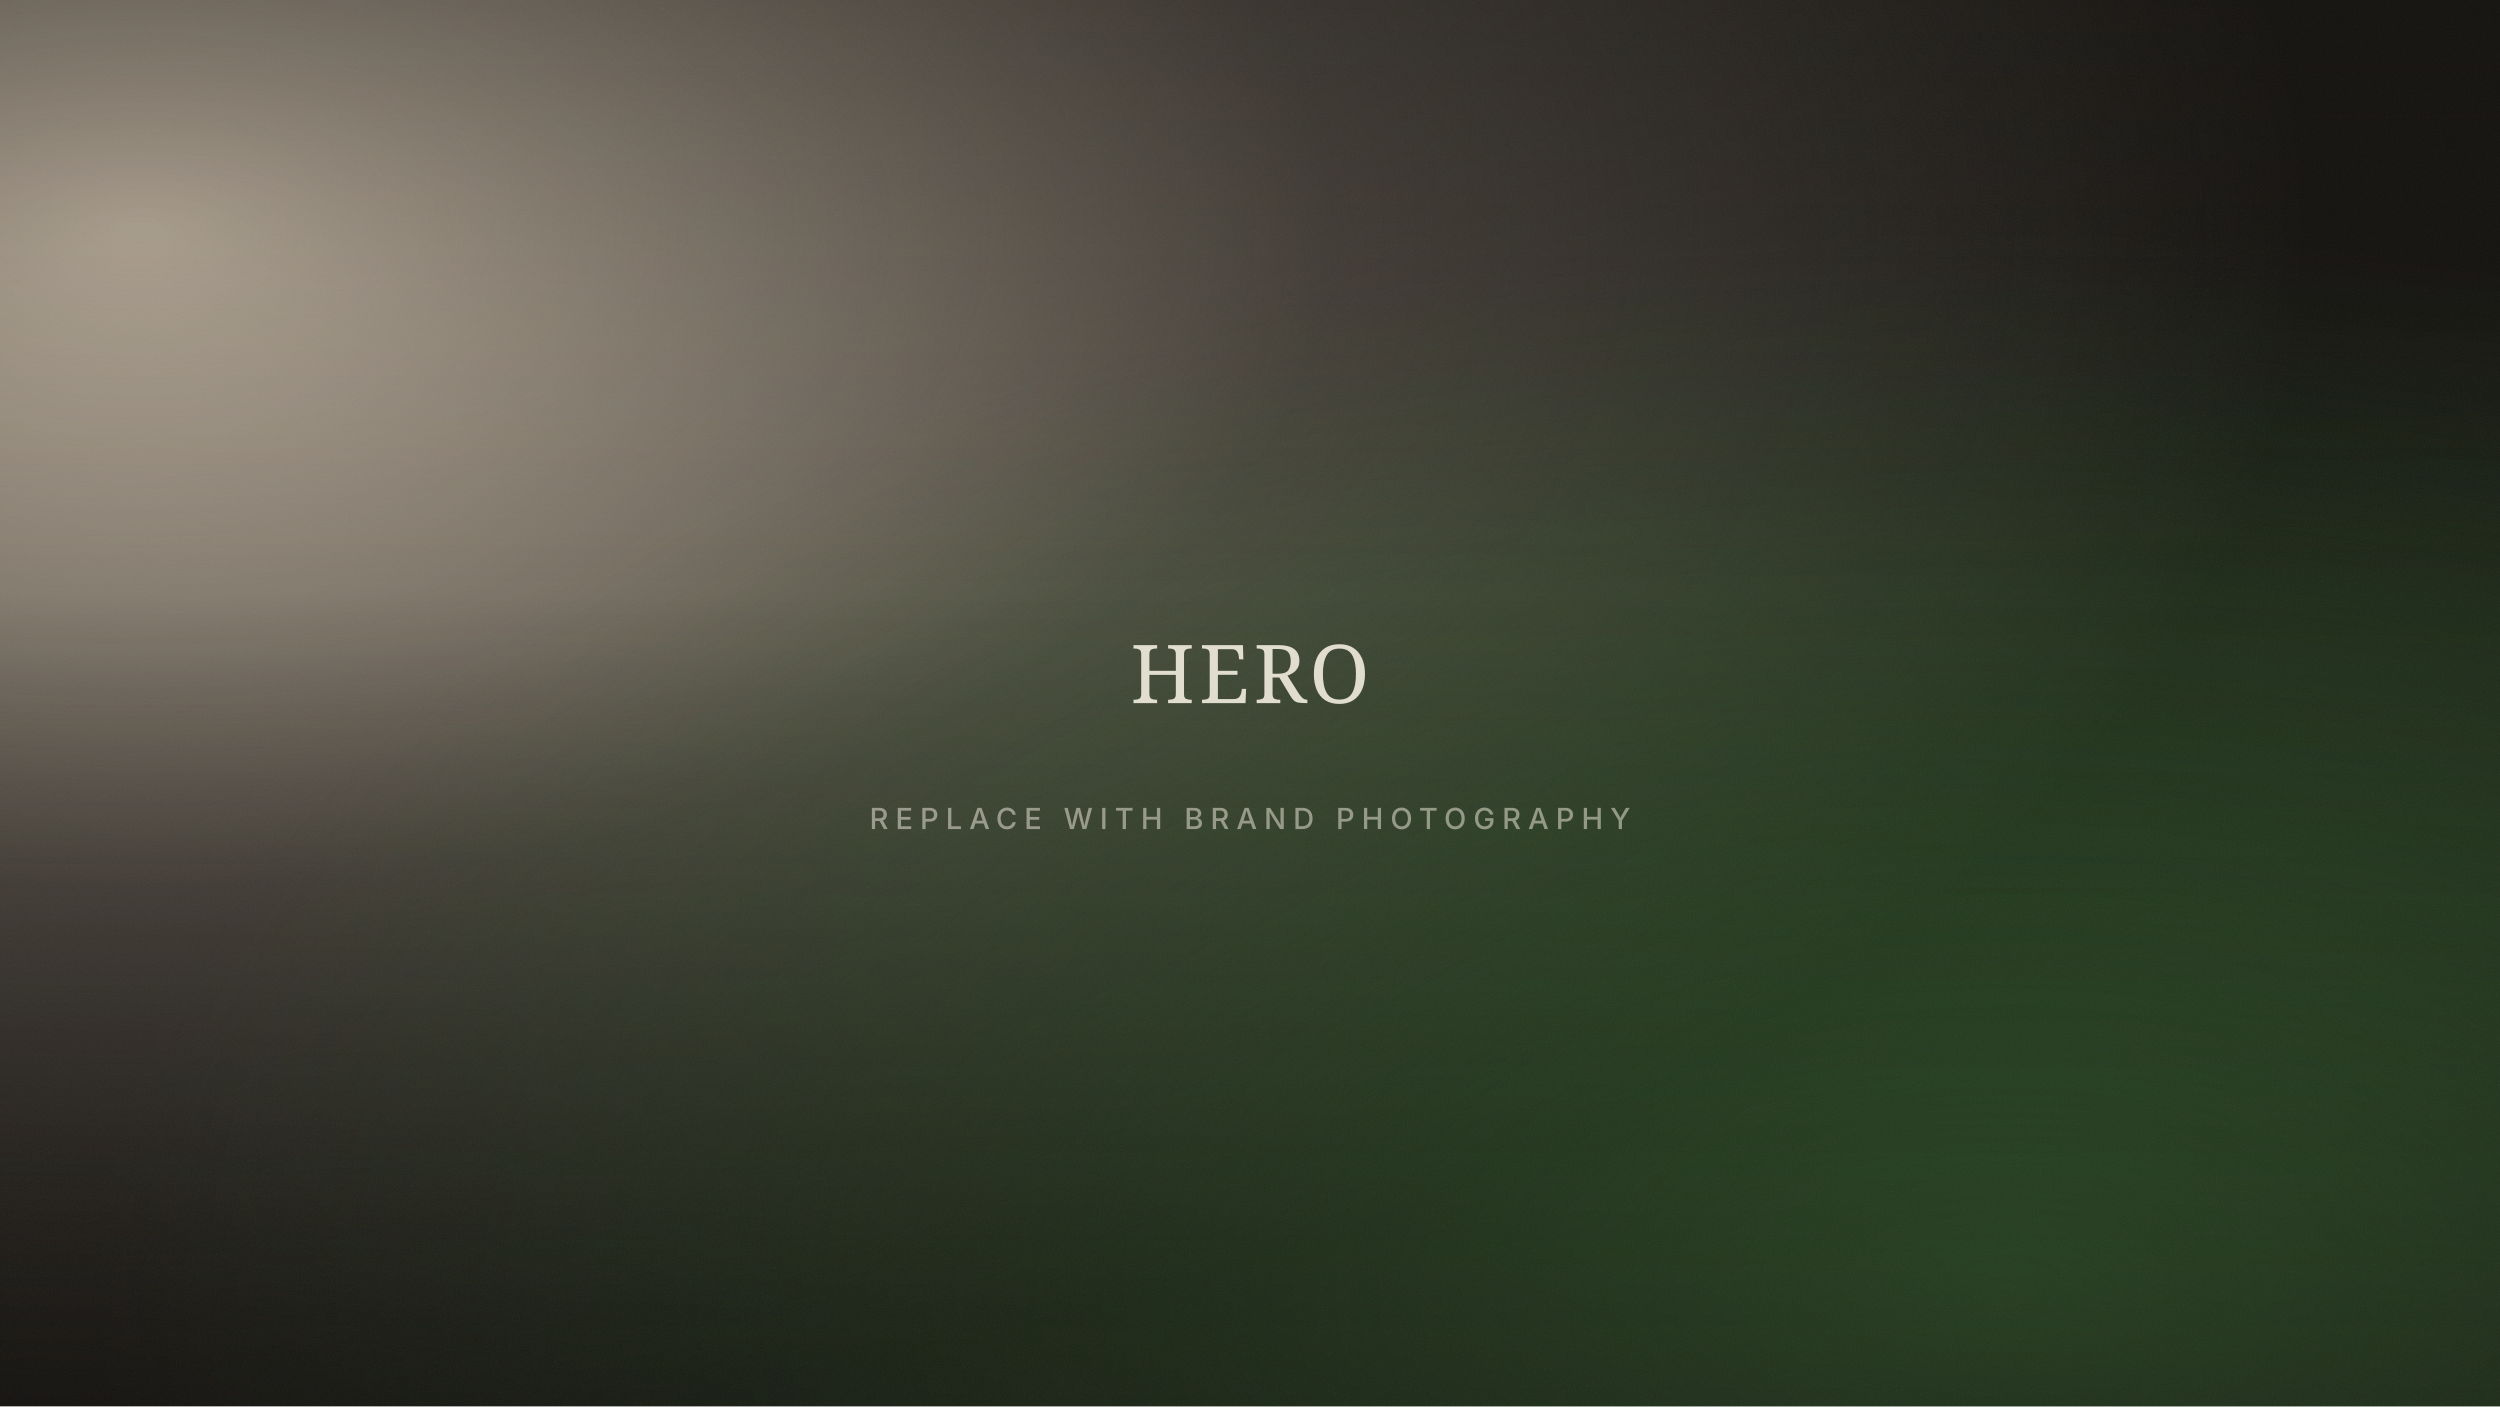
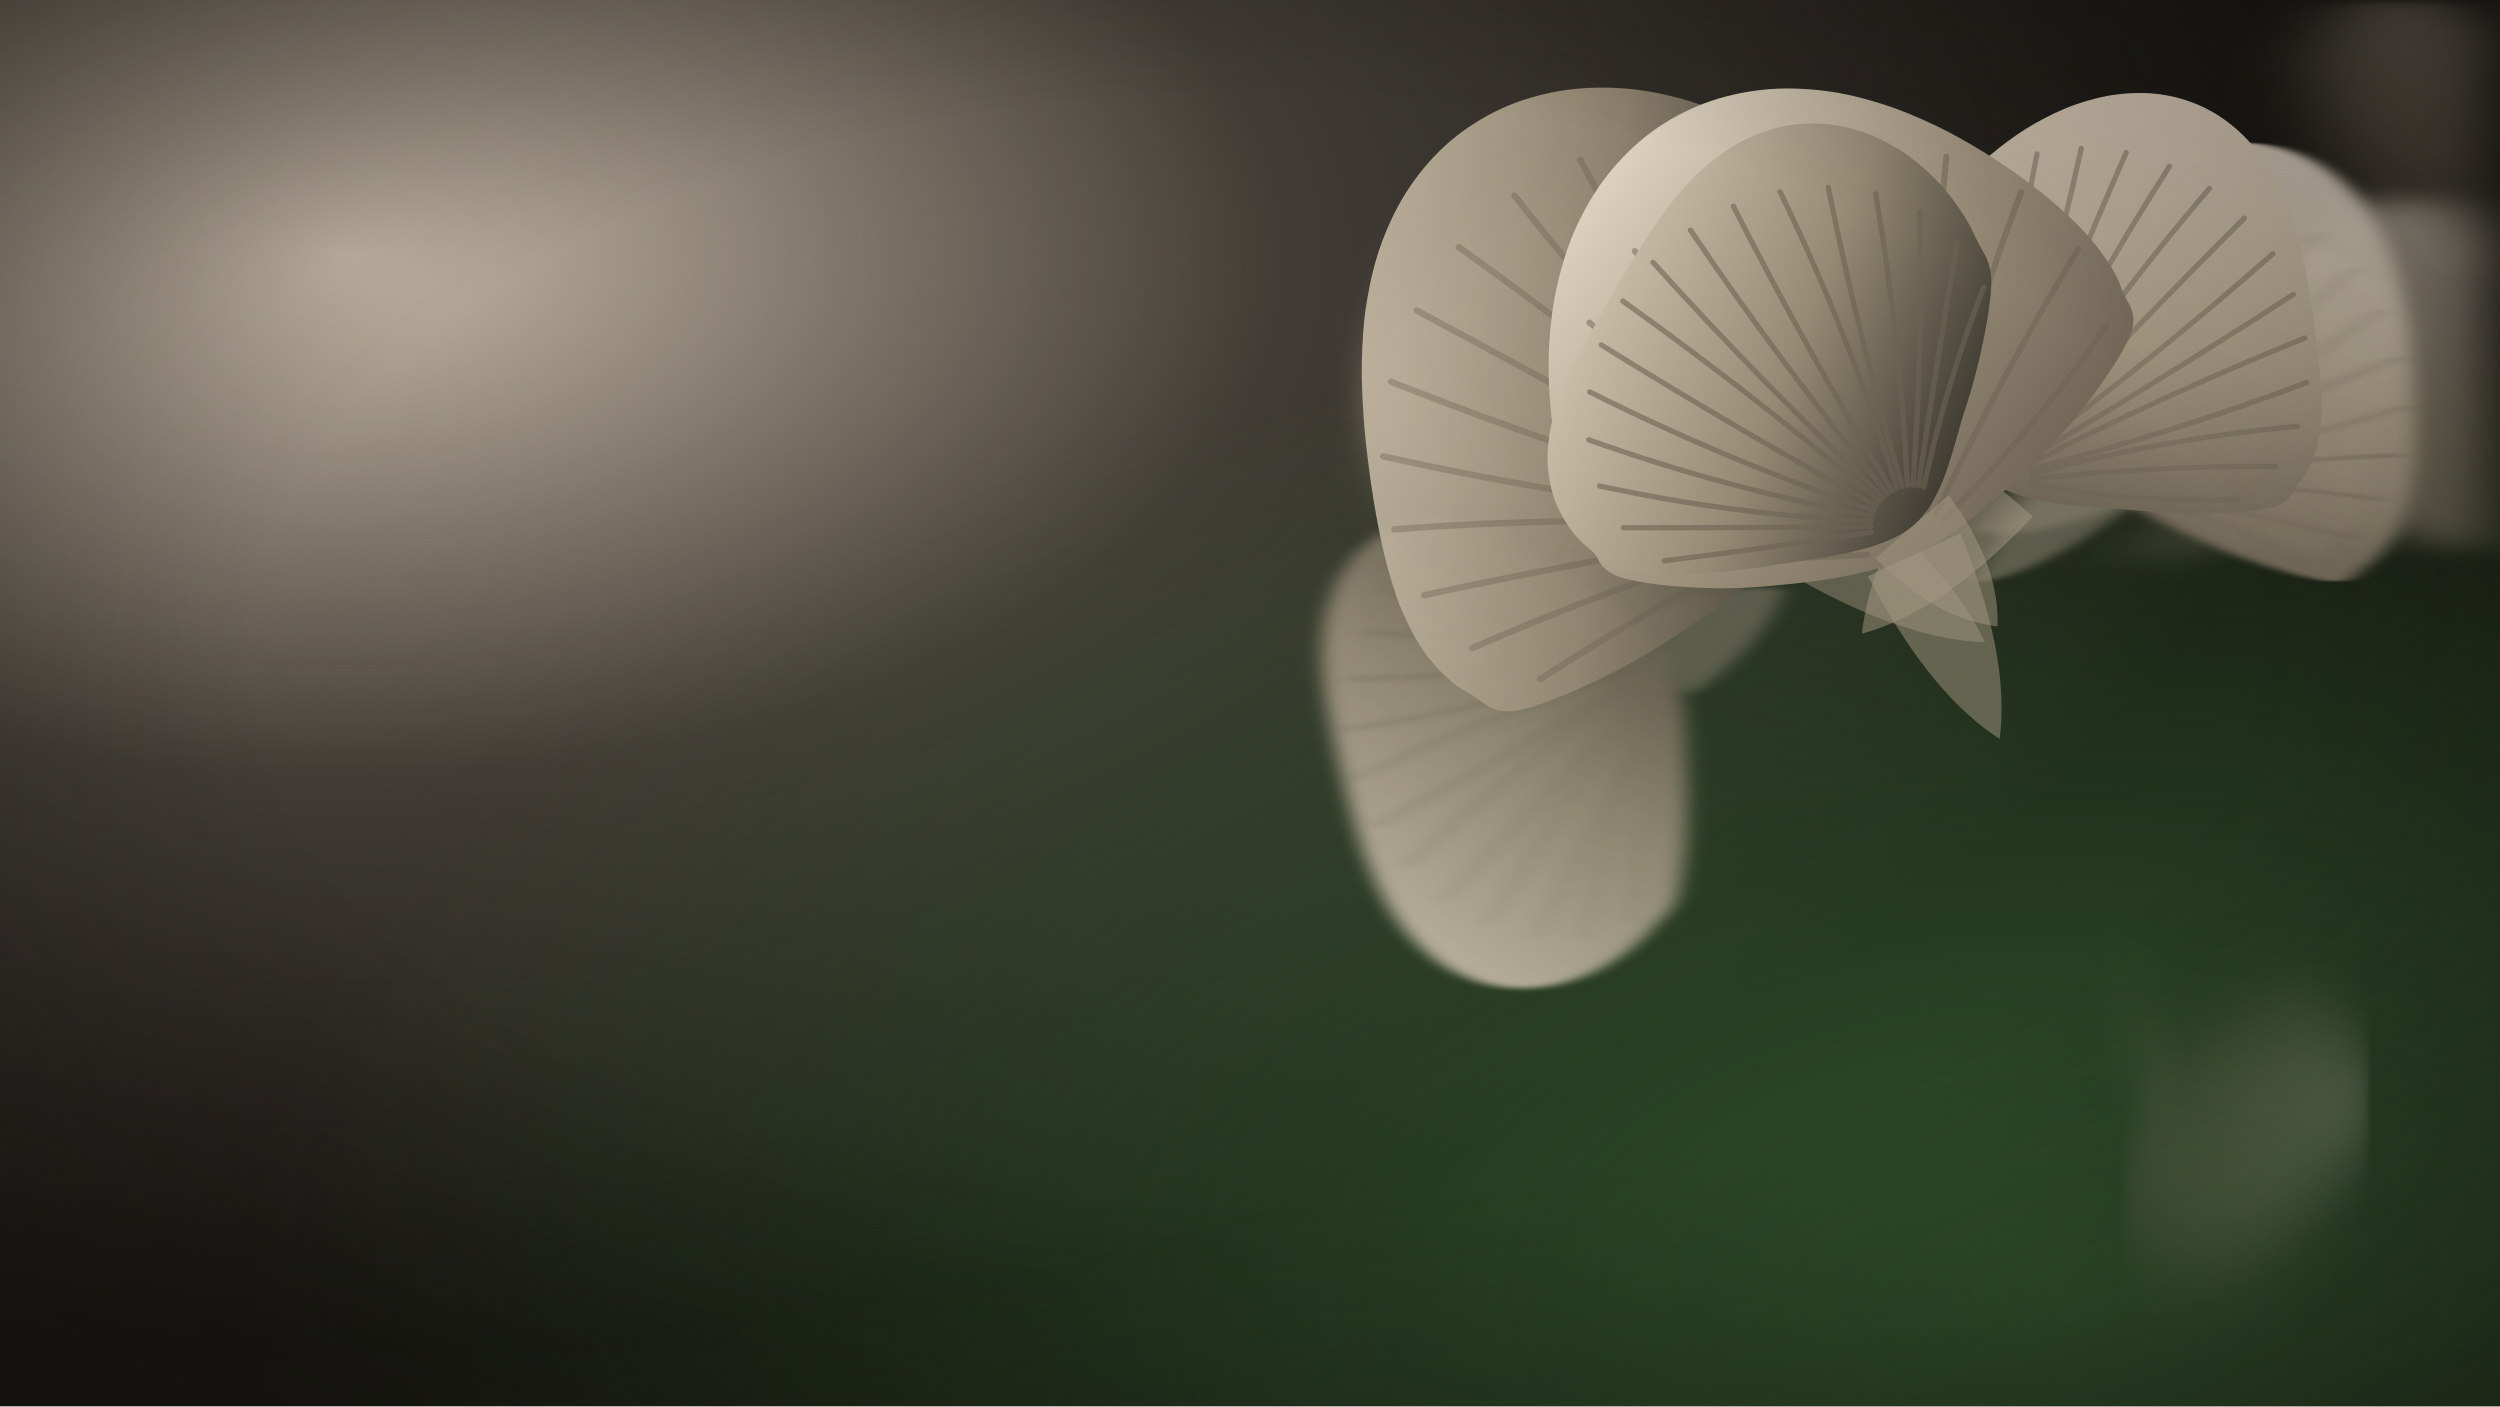
- <svg xmlns="http://www.w3.org/2000/svg" width="2400" height="1350" viewBox="0 0 2400 1350" role="img" aria-label="HERO — placeholder">
+ <svg xmlns="http://www.w3.org/2000/svg" width="2400" height="1350" viewBox="0 0 2400 1350" role="img" aria-label="Oyster mushroom cluster">
  <defs>
-     <radialGradient id="a2019" cx="6%" cy="16%" r="86%">
-       <stop offset="0%" stop-color="#D8C9B5" stop-opacity="0.95" />
-       <stop offset="55%" stop-color="#D8C9B5" stop-opacity="0.28" />
-       <stop offset="100%" stop-color="#D8C9B5" stop-opacity="0" />
+     <radialGradient id="key" cx="14%" cy="18%" r="78%">
+       <stop offset="0%" stop-color="#d8c9b5" stop-opacity="0.9" />
+       <stop offset="48%" stop-color="#d8c9b5" stop-opacity="0.22" />
+       <stop offset="100%" stop-color="#d8c9b5" stop-opacity="0" />
    </radialGradient>
-     <radialGradient id="b2019" cx="80%" cy="92%" r="76%">
-       <stop offset="0%" stop-color="#3F7D3A" stop-opacity="0.72" />
-       <stop offset="100%" stop-color="#3F7D3A" stop-opacity="0" />
+     <radialGradient id="fill" cx="82%" cy="92%" r="72%">
+       <stop offset="0%" stop-color="#3f7d3a" stop-opacity="0.6" />
+       <stop offset="100%" stop-color="#3f7d3a" stop-opacity="0" />
    </radialGradient>
-     <linearGradient id="v2019" x1="0" y1="0" x2="0" y2="1">
-       <stop offset="0%" stop-color="#14120F" stop-opacity="0.34" />
-       <stop offset="42%" stop-color="#14120F" stop-opacity="0" />
-       <stop offset="100%" stop-color="#14120F" stop-opacity="0.52" />
-     </linearGradient>
-     <filter id="g2019" x="-4%" y="-4%" width="108%" height="108%">
-       <feTurbulence type="fractalNoise" baseFrequency="0.86" numOctaves="4" seed="79" />
+     <radialGradient id="vig" cx="50%" cy="46%" r="72%">
+       <stop offset="55%" stop-color="#14120f" stop-opacity="0" />
+       <stop offset="100%" stop-color="#14120f" stop-opacity="0.55" />
+     </radialGradient>
+     <linearGradient id="cg0" x1="1" y1="0.24" x2="0.06" y2="0.86">
+       <stop offset="0%" stop-color="#e3d8c6" />
+       <stop offset="52%" stop-color="#a2957f" />
+       <stop offset="100%" stop-color="#6b6152" />
+     </linearGradient>
+     <linearGradient id="cg1" x1="1" y1="0.24" x2="0.06" y2="0.86">
+       <stop offset="0%" stop-color="#d5c8b2" />
+       <stop offset="52%" stop-color="#948872" />
+       <stop offset="100%" stop-color="#2b2923" />
+     </linearGradient>
+     <linearGradient id="cg2" x1="1" y1="0.24" x2="0.06" y2="0.86">
+       <stop offset="0%" stop-color="#d8c9b5" />
+       <stop offset="52%" stop-color="#a2957f" />
+       <stop offset="100%" stop-color="#5c5446" />
+     </linearGradient>
+     <filter id="blur1" x="-12%" y="-12%" width="124%" height="124%">
+       <feGaussianBlur stdDeviation="6.8" />
+     </filter>
+     <filter id="blur2" x="-20%" y="-20%" width="140%" height="140%">
+       <feGaussianBlur stdDeviation="29.7" />
+     </filter>
+     <linearGradient id="sear" x1="0.9" y1="0.1" x2="0.1" y2="0.95">
+       <stop offset="0%" stop-color="#c6b83a" />
+       <stop offset="34%" stop-color="#c49a4e" />
+       <stop offset="100%" stop-color="#5e4526" />
+     </linearGradient>
+     <linearGradient id="bag" x1="0" y1="0" x2="1" y2="0.2">
+       <stop offset="0%" stop-color="#d8c9b5" stop-opacity="0.72" />
+       <stop offset="38%" stop-color="#a2957f" stop-opacity="0.5" />
+       <stop offset="100%" stop-color="#2b2923" stop-opacity="0.85" />
+     </linearGradient>
+     <filter id="noise">
+       <feTurbulence type="fractalNoise" baseFrequency="0.8" numOctaves="3" seed="15" />
      <feColorMatrix type="saturate" values="0" />
-       <feComponentTransfer>
-         <feFuncA type="linear" slope="0.07" />
-       </feComponentTransfer>
    </filter>
+     <pattern id="grain" width="180" height="180" patternUnits="userSpaceOnUse">
+       <rect width="180" height="180" filter="url(#noise)" />
+     </pattern>
  </defs>
-   <rect width="2400" height="1350" fill="#14120F" />
-   <rect width="2400" height="1350" fill="url(#a2019)" />
-   <rect width="2400" height="1350" fill="url(#b2019)" />
-   <rect width="2400" height="1350" fill="url(#v2019)" />
-   <rect width="2400" height="1350" filter="url(#g2019)" opacity="0.85" />
-   <text x="50%" y="675" text-anchor="middle" font-family="Fraunces, Georgia, serif" font-size="78" font-weight="500" fill="#F6F0E3" opacity="0.88" letter-spacing="3.9">HERO</text>
-   <text x="50%" y="795.9" text-anchor="middle" font-family="Inter, system-ui, sans-serif" font-size="28" font-weight="500" fill="#F6F0E3" opacity="0.5" letter-spacing="6.72">REPLACE WITH BRAND PHOTOGRAPHY</text>
+   <rect width="2400" height="1350" fill="#14120f" />
+   <rect width="2400" height="1350" fill="url(#key)" />
+   <rect width="2400" height="1350" fill="url(#fill)" />
+   <g transform="translate(2082.7 1031)rotate(42.6)" opacity="0.3" filter="url(#blur2)">
+     <path d="M0 -21.4C-44.8 -19.3 -71.7 -10.7 -89.7 0C-71.7 10.7 -44.8 19.3 0 21.4Z" fill="#a2957f" opacity="0.5" />
+     <path d="M0 0C-0.1 -21.2 8.7 -43.1 16.4 -62.7C24.1 -82.2 37.1 -106 46.2 -117.4C55.3 -128.9 62.6 -128.4 71 -131.6C79.3 -134.8 88 -136.2 96.4 -136.7C104.7 -137.1 113.2 -136.2 121 -134.2C128.8 -132.2 136.4 -128.9 143 -124.8C149.7 -120.7 155.7 -115.3 160.8 -109.5C165.9 -103.7 170.2 -96.9 173.6 -90C177 -83.1 179.4 -75.5 181.3 -68C183.2 -60.5 184.2 -52.7 184.8 -45.1C185.5 -37.4 185.5 -29.8 185.5 -22.3C185.4 -14.8 184.9 -7.4 184.4 0C183.9 7.4 183.3 14.6 182.5 21.9C181.7 29.2 180.9 36.5 179.7 43.8C178.5 51.1 177.2 58.5 175.3 65.7C173.3 72.9 171.1 80.3 168 87.1C165 94 161.4 100.8 156.9 106.8C152.4 112.9 147.2 118.6 141.2 123.2C135.3 127.8 128.5 131.8 121.2 134.4C114 137 106 138.7 97.9 138.9C89.9 139 81.3 138.1 72.9 135.2C64.6 132.3 57.2 133.2 47.8 121.4C38.5 109.7 24.9 85 16.9 64.8C9 44.5 0.1 21.2 0 0Z" fill="url(#cg0)" />
+   </g>
+   <g transform="translate(2261.4 201.7)rotate(-39.5)" opacity="0.4" filter="url(#blur2)">
+     <path d="M0 -23.7C-52.7 -21.3 -84.3 -11.9 -105.4 0C-84.3 11.9 -52.7 21.3 0 23.7Z" fill="#a2957f" opacity="0.5" />
+     <path d="M0 0C0 -23.7 11.2 -48.9 20.5 -71.1C29.8 -93.3 45.3 -120.3 55.9 -133.2C66.5 -146 74.6 -145.1 84 -148.4C93.3 -151.7 103 -152.9 112.1 -153C121.2 -153.1 130.3 -151.5 138.5 -148.8C146.7 -146.2 154.6 -142 161.4 -137.1C168.2 -132.1 174.3 -125.9 179.4 -119.3C184.6 -112.7 188.7 -105.1 192.1 -97.4C195.5 -89.8 197.9 -81.5 199.9 -73.4C201.9 -65.3 203 -57 204 -48.8C204.9 -40.6 205.4 -32.4 205.8 -24.3C206.2 -16.1 206.3 -8.1 206.4 0C206.5 8.1 206.6 16.2 206.3 24.3C206 32.5 205.8 40.7 204.9 49C204 57.2 202.9 65.6 200.9 73.8C199 82 196.5 90.3 193.1 97.9C189.6 105.6 185.4 113.2 180.1 119.7C174.9 126.3 168.7 132.5 161.7 137.3C154.8 142.2 146.8 146.2 138.5 148.8C130.1 151.3 120.9 152.8 111.8 152.6C102.7 152.5 93 151.2 83.6 147.8C74.3 144.5 66.2 145.3 55.6 132.5C45.1 119.6 29.6 92.8 20.4 70.8C11.1 48.7 0 23.7 0 0Z" fill="url(#cg1)" />
+   </g>
+   <g transform="translate(1602.1 395.8)rotate(-157.7)" opacity="0.5" filter="url(#blur2)">
+     <path d="M0 -37C-72.5 -33.3 -116 -18.5 -145 0C-116 18.5 -72.5 33.3 0 37Z" fill="#a2957f" opacity="0.5" />
+     <path d="M0 0C-0.9 -28.6 24.8 -56.2 40 -80.5C55.3 -104.7 77.6 -132.2 91.6 -145.3C105.7 -158.4 113.4 -156 124.4 -159.1C135.3 -162.2 146.3 -163.6 157.2 -164C168.1 -164.4 179.2 -163.7 189.8 -161.7C200.3 -159.8 210.9 -156.7 220.4 -152.4C229.9 -148.2 239.1 -142.6 246.9 -136.2C254.6 -129.8 261.5 -122.1 267 -113.9C272.4 -105.8 276.6 -96.5 279.5 -87.2C282.3 -77.9 283.8 -67.9 284.3 -58.1C284.7 -48.3 283.8 -38.3 282.4 -28.6C281 -18.9 278.4 -9.3 275.8 0C273.1 9.3 269.8 18.2 266.6 27C263.3 35.7 259.9 44.1 256.5 52.4C253.2 60.8 249.9 68.9 246.5 76.9C243.1 85 239.9 93 236.2 100.8C232.6 108.6 229 116.5 224.6 123.9C220.2 131.3 215.6 138.7 210 145.2C204.5 151.7 198.3 158 191.1 162.9C184 167.7 175.9 172.1 167.1 174.3C158.2 176.6 148.4 178.1 137.9 176.5C127.4 174.9 119.3 179 103.9 164.8C88.4 150.5 62.5 118.4 45.2 90.9C27.9 63.5 0.9 28.6 0 0Z" fill="url(#cg2)" />
+   </g>
+   <g transform="translate(2185.5 459.2)rotate(-32.3)" opacity="0.6" filter="url(#blur2)">
+     <path d="M0 -31.6C-78.6 -28.4 -125.8 -15.8 -157.3 0C-125.8 15.8 -78.6 28.4 0 31.6Z" fill="#a2957f" opacity="0.5" />
+     <path d="M0 0C0 -29.5 35.3 -61.4 56.1 -88.4C76.9 -115.3 106.8 -147 124.8 -161.7C142.8 -176.5 151.7 -173.9 164.3 -176.8C176.8 -179.8 188.9 -180.2 200.1 -179.4C211.3 -178.6 222.1 -176 231.5 -172.2C241 -168.5 249.6 -163 256.9 -156.9C264.2 -150.7 270.3 -143.2 275.3 -135.3C280.2 -127.4 283.8 -118.5 286.6 -109.7C289.4 -100.8 290.9 -91.4 292.1 -82.1C293.3 -72.9 293.4 -63.5 293.6 -54.3C293.9 -45.1 293.5 -35.9 293.4 -26.9C293.3 -17.8 293.1 -9 293 0C293 9 293.1 17.8 293.1 26.9C293.1 35.9 293.4 45 293.1 54.2C292.8 63.3 292.6 72.7 291.4 81.9C290.2 91.1 288.8 100.6 286 109.4C283.2 118.3 279.7 127.2 274.8 135.1C269.9 143 263.9 150.5 256.7 156.7C249.5 162.9 241 168.4 231.6 172.2C222.2 176 211.5 178.8 200.3 179.6C189.2 180.4 177.1 180.1 164.6 177.2C152 174.2 143.1 176.8 125 162.1C107 147.3 77.1 115.6 56.2 88.6C35.4 61.6 0 29.5 0 0Z" fill="url(#cg0)" />
+   </g>
+   <g transform="translate(2020.9 450.5)rotate(-25.4)" opacity="0.7" filter="url(#blur1)">
+     <path d="M0 -37.5C-70.1 -33.7 -112.1 -18.7 -140.2 0C-112.1 18.7 -70.1 33.7 0 37.5Z" fill="#a2957f" opacity="0.5" />
+     <path d="M0 0C-1.1 -27.9 35.7 -56.3 54.7 -79.2C73.7 -102 99.1 -126.3 113.8 -137.2C128.5 -148.1 133.6 -143.3 143.1 -144.5C152.5 -145.7 161.5 -145.3 170.8 -144.6C180.1 -143.9 189.5 -142.5 198.9 -140.4C208.3 -138.4 218 -135.7 227.3 -132.3C236.6 -128.8 246.1 -124.6 254.7 -119.6C263.3 -114.6 271.7 -108.7 278.8 -102.2C285.9 -95.6 292.4 -88.1 297.4 -80.2C302.4 -72.3 306.3 -63.6 308.8 -54.8C311.2 -46 312.2 -36.6 311.9 -27.5C311.7 -18.3 309.9 -8.9 307.3 0C304.7 8.9 300.8 17.8 296.5 26.1C292.2 34.4 286.8 42.4 281.6 50C276.3 57.5 270.5 64.6 264.9 71.5C259.3 78.3 253.6 84.7 248.2 91C242.8 97.2 237.5 103.2 232.2 109.1C227 114.9 222 120.7 216.7 126.1C211.4 131.5 206.2 136.8 200.3 141.4C194.4 146 188.5 150.6 181.4 153.6C174.4 156.7 167 159.6 158.2 159.7C149.3 159.9 144.3 166.3 128.1 154.4C112 142.6 82.5 114.3 61.2 88.5C39.8 62.8 1.1 27.9 0 0Z" fill="url(#cg1)" />
+     <path d="M19.5 -22.3Q68.3 -79.6 118.5 -135.6" fill="none" stroke="#6b6152" stroke-width="3.9" stroke-linecap="round" opacity="0.2" />
+     <path d="M21.9 -20Q83 -85.2 153.7 -140" fill="none" stroke="#6b6152" stroke-width="3.9" stroke-linecap="round" opacity="0.2" />
+     <path d="M24 -17.3Q108.6 -68.7 184 -132.8" fill="none" stroke="#6b6152" stroke-width="3.9" stroke-linecap="round" opacity="0.2" />
+     <path d="M25.8 -14.5Q115 -71.6 210.2 -118" fill="none" stroke="#6b6152" stroke-width="3.9" stroke-linecap="round" opacity="0.2" />
+     <path d="M27.3 -11.5Q132.5 -47.5 231.9 -97.4" fill="none" stroke="#6b6152" stroke-width="3.9" stroke-linecap="round" opacity="0.2" />
+     <path d="M28.4 -8.3Q139.2 -38.3 248.7 -72.6" fill="none" stroke="#6b6152" stroke-width="3.9" stroke-linecap="round" opacity="0.2" />
+     <path d="M29.2 -5Q145.3 -21.3 260.2 -44.8" fill="none" stroke="#6b6152" stroke-width="3.9" stroke-linecap="round" opacity="0.2" />
+     <path d="M29.6 -1.7Q148.1 -3.6 266 -15.1" fill="none" stroke="#6b6152" stroke-width="3.9" stroke-linecap="round" opacity="0.2" />
+     <path d="M29.6 1.7Q147.5 13.9 266 15.1" fill="none" stroke="#6b6152" stroke-width="3.9" stroke-linecap="round" opacity="0.2" />
+     <path d="M29.2 5Q143.4 32.2 260.2 44.8" fill="none" stroke="#6b6152" stroke-width="3.9" stroke-linecap="round" opacity="0.2" />
+     <path d="M28.4 8.3Q140.1 35.2 248.7 72.6" fill="none" stroke="#6b6152" stroke-width="3.9" stroke-linecap="round" opacity="0.2" />
+     <path d="M27.3 11.5Q129.1 55.7 231.9 97.4" fill="none" stroke="#6b6152" stroke-width="3.9" stroke-linecap="round" opacity="0.2" />
+     <path d="M25.8 14.5Q117.2 67.6 210.2 118" fill="none" stroke="#6b6152" stroke-width="3.9" stroke-linecap="round" opacity="0.2" />
+     <path d="M24 17.3Q101 79.2 184 132.8" fill="none" stroke="#6b6152" stroke-width="3.9" stroke-linecap="round" opacity="0.2" />
+     <path d="M21.9 20Q92.4 74.9 153.7 140" fill="none" stroke="#6b6152" stroke-width="3.9" stroke-linecap="round" opacity="0.2" />
+     <path d="M19.5 22.3Q64.5 82.9 118.5 135.6" fill="none" stroke="#6b6152" stroke-width="3.9" stroke-linecap="round" opacity="0.2" />
+   </g>
+   <g transform="translate(1600.8 630.6)rotate(150)" opacity="0.8" filter="url(#blur1)">
+     <path d="M0 -43C-64.5 -38.7 -103.2 -21.5 -129 0C-103.2 21.5 -64.5 38.7 0 43Z" fill="#a2957f" opacity="0.5" />
+     <path d="M0 0C-0.7 -37.6 23.6 -74.4 40.2 -107.2C56.8 -140 82.7 -178.4 99.8 -196.9C116.9 -215.5 128.3 -213.4 142.8 -218.4C157.3 -223.3 172.2 -225.7 186.8 -226.7C201.5 -227.6 216.5 -226.7 230.5 -224C244.5 -221.4 258.5 -216.8 270.9 -210.7C283.3 -204.6 295.1 -196.5 305 -187.4C314.9 -178.2 323.5 -167.3 330.3 -155.8C337.1 -144.3 342.2 -131.5 345.7 -118.6C349.2 -105.8 350.9 -92.1 351.6 -78.7C352.2 -65.4 351.2 -51.8 349.7 -38.7C348.3 -25.6 345.6 -12.6 342.8 0C340.1 12.6 336.7 24.8 333.4 36.9C330.1 48.9 326.5 60.7 323 72.3C319.4 84 315.9 95.6 311.9 107C307.9 118.5 303.9 129.9 299 141C294.2 152.1 289 163.3 282.6 173.6C276.2 183.9 269 194 260.6 202.7C252.1 211.3 242.5 219.4 231.8 225.3C221.1 231.2 209 236.1 196.3 238.1C183.5 240.1 169.6 240.8 155.3 237.4C141 234.1 129 238 110.6 218.2C92.1 198.3 62.9 154.9 44.5 118.5C26 82.2 0.7 37.6 0 0Z" fill="url(#cg2)" />
+     <path d="M17.6 -31.4Q55.8 -116.1 108 -193" fill="none" stroke="#6b6152" stroke-width="4.7" stroke-linecap="round" opacity="0.3" />
+     <path d="M22.1 -28.4Q94.7 -111 157.1 -201.6" fill="none" stroke="#6b6152" stroke-width="4.7" stroke-linecap="round" opacity="0.3" />
+     <path d="M26.1 -24.7Q121 -101.2 202.7 -191.7" fill="none" stroke="#6b6152" stroke-width="4.7" stroke-linecap="round" opacity="0.3" />
+     <path d="M29.6 -20.5Q130.3 -103.4 243.3 -168.6" fill="none" stroke="#6b6152" stroke-width="4.7" stroke-linecap="round" opacity="0.3" />
+     <path d="M32.3 -15.8Q156 -73.1 277.2 -135.4" fill="none" stroke="#6b6152" stroke-width="4.7" stroke-linecap="round" opacity="0.3" />
+     <path d="M34.3 -10.7Q166.2 -60.1 302.6 -94.6" fill="none" stroke="#6b6152" stroke-width="4.7" stroke-linecap="round" opacity="0.3" />
+     <path d="M35.6 -5.4Q178.3 -18.3 318.4 -48.6" fill="none" stroke="#6b6152" stroke-width="4.7" stroke-linecap="round" opacity="0.3" />
+     <path d="M36 0Q179.8 -7.3 323.7 0" fill="none" stroke="#6b6152" stroke-width="4.7" stroke-linecap="round" opacity="0.3" />
+     <path d="M35.6 5.4Q175.4 37.6 318.4 48.6" fill="none" stroke="#6b6152" stroke-width="4.7" stroke-linecap="round" opacity="0.3" />
+     <path d="M34.3 10.7Q171.7 42.4 302.6 94.6" fill="none" stroke="#6b6152" stroke-width="4.7" stroke-linecap="round" opacity="0.3" />
+     <path d="M32.3 15.8Q157.5 70 277.2 135.4" fill="none" stroke="#6b6152" stroke-width="4.7" stroke-linecap="round" opacity="0.3" />
+     <path d="M29.6 20.5Q135.9 95.3 243.3 168.6" fill="none" stroke="#6b6152" stroke-width="4.7" stroke-linecap="round" opacity="0.3" />
+     <path d="M26.1 24.7Q119.7 102.6 202.7 191.7" fill="none" stroke="#6b6152" stroke-width="4.7" stroke-linecap="round" opacity="0.3" />
+     <path d="M22.1 28.4Q81.4 121.4 157.1 201.6" fill="none" stroke="#6b6152" stroke-width="4.7" stroke-linecap="round" opacity="0.3" />
+     <path d="M17.6 31.4Q69.4 108.5 108 193" fill="none" stroke="#6b6152" stroke-width="4.7" stroke-linecap="round" opacity="0.3" />
+   </g>
+   <g transform="translate(2016.3 459.9)rotate(-39.7)" opacity="0.9" filter="url(#blur1)">
+     <path d="M0 -37.9C-78.2 -34.1 -125.2 -18.9 -156.5 0C-125.2 18.9 -78.2 34.1 0 37.9Z" fill="#a2957f" opacity="0.5" />
+     <path d="M0 0C-0.9 -37.5 22.5 -74.1 37.9 -105.4C53.2 -136.7 76.9 -171.5 92.2 -187.9C107.5 -204.2 117 -199.8 129.6 -203.2C142.3 -206.6 155 -207.8 168.1 -208.3C181.2 -208.7 194.8 -208 208.2 -206C221.6 -204.1 235.5 -201 248.6 -196.5C261.8 -191.9 275.1 -186.1 287 -178.8C298.9 -171.6 310.4 -162.8 320.1 -153C329.8 -143.2 338.4 -131.8 345 -119.9C351.5 -107.9 356.5 -94.7 359.5 -81.5C362.5 -68.3 363.4 -54.2 362.9 -40.6C362.4 -27 359.9 -13.2 356.4 0C353 13.2 347.8 26.1 342.3 38.3C336.8 50.5 330 62.2 323.4 73.3C316.7 84.4 309.4 94.9 302.3 105C295.2 115.2 287.9 124.8 280.7 134.2C273.4 143.5 266.3 152.6 258.8 161.3C251.3 169.9 243.8 178.5 235.7 186.2C227.5 194 219.1 201.6 209.8 207.7C200.5 213.7 190.6 219.5 179.8 222.8C169.1 226.1 157.5 228.8 145.1 227.5C132.7 226.2 122.4 232.8 105.4 214.8C88.4 196.9 60.6 155.6 43 119.8C25.5 84 0.9 37.5 0 0Z" fill="url(#cg0)" />
+     <path d="M16.7 -30.7Q55.9 -112 102.8 -189.1" fill="none" stroke="#6b6152" stroke-width="4.5" stroke-linecap="round" opacity="0.4" />
+     <path d="M21.2 -27.8Q93.2 -107.3 150.7 -197.7" fill="none" stroke="#6b6152" stroke-width="4.5" stroke-linecap="round" opacity="0.4" />
+     <path d="M25.2 -24.3Q109.8 -106.9 195.5 -188.2" fill="none" stroke="#6b6152" stroke-width="4.5" stroke-linecap="round" opacity="0.4" />
+     <path d="M28.6 -20.1Q131.2 -94.2 235.6 -165.7" fill="none" stroke="#6b6152" stroke-width="4.5" stroke-linecap="round" opacity="0.4" />
+     <path d="M31.4 -15.5Q147 -80.7 269 -133.2" fill="none" stroke="#6b6152" stroke-width="4.5" stroke-linecap="round" opacity="0.4" />
+     <path d="M33.4 -10.6Q166.1 -44.2 294.1 -93.1" fill="none" stroke="#6b6152" stroke-width="4.5" stroke-linecap="round" opacity="0.4" />
+     <path d="M34.6 -5.3Q172.7 -22.7 309.7 -47.8" fill="none" stroke="#6b6152" stroke-width="4.5" stroke-linecap="round" opacity="0.4" />
+     <path d="M35 0Q175 3.7 315 0" fill="none" stroke="#6b6152" stroke-width="4.5" stroke-linecap="round" opacity="0.4" />
+     <path d="M34.6 5.3Q171 34 309.7 47.8" fill="none" stroke="#6b6152" stroke-width="4.5" stroke-linecap="round" opacity="0.4" />
+     <path d="M33.4 10.6Q164.4 49.8 294.1 93.1" fill="none" stroke="#6b6152" stroke-width="4.5" stroke-linecap="round" opacity="0.4" />
+     <path d="M31.4 15.5Q146.1 82.7 269 133.2" fill="none" stroke="#6b6152" stroke-width="4.5" stroke-linecap="round" opacity="0.4" />
+     <path d="M28.6 20.1Q134.8 89.2 235.6 165.7" fill="none" stroke="#6b6152" stroke-width="4.5" stroke-linecap="round" opacity="0.4" />
+     <path d="M25.2 24.3Q116.2 100.2 195.5 188.2" fill="none" stroke="#6b6152" stroke-width="4.5" stroke-linecap="round" opacity="0.4" />
+     <path d="M21.2 27.8Q84.7 113.8 150.7 197.7" fill="none" stroke="#6b6152" stroke-width="4.5" stroke-linecap="round" opacity="0.4" />
+     <path d="M16.7 30.7Q66.3 106.4 102.8 189.1" fill="none" stroke="#6b6152" stroke-width="4.5" stroke-linecap="round" opacity="0.4" />
+   </g>
+   <g transform="translate(1735.4 503.6)rotate(-146.4)" opacity="0.9">
+     <path d="M0 -49.9C-102.2 -44.9 -163.5 -24.9 -204.3 0C-163.5 24.9 -102.2 44.9 0 49.9Z" fill="#a2957f" opacity="0.5" />
+     <path d="M0 0C0.9 -52.2 28.2 -116.3 49.5 -165.9C70.8 -215.5 105.9 -272.5 127.9 -297.4C149.9 -322.2 164.5 -313 181.5 -314.9C198.4 -316.8 214.4 -313.2 229.5 -308.8C244.6 -304.4 258.6 -296.8 272 -288.7C285.4 -280.7 297.7 -270.6 309.9 -260.3C322 -250.1 333.4 -238.7 344.9 -227.1C356.3 -215.4 367.5 -203.2 378.7 -190.4C389.9 -177.6 401.2 -164.3 412.1 -150.1C422.9 -135.9 434 -121.1 443.9 -105.3C453.8 -89.5 463.6 -72.7 471.4 -55.1C479.2 -37.6 486.3 -18.9 490.6 0C495 18.9 497.8 38.9 497.6 58.2C497.5 77.6 494.9 97.6 489.7 116.2C484.4 134.7 476.2 153.2 466 169.8C455.8 186.3 442.6 201.9 428.3 215.3C414 228.7 397.2 240.5 380.1 250.3C363.1 260 344.3 267.8 325.9 273.8C307.6 279.9 288.4 283.9 270 286.6C251.6 289.2 233.2 290.3 215.4 289.7C197.6 289.2 180.3 287.8 163.2 283.3C146.1 278.7 132.7 285 112.8 262.3C93 239.6 62.7 191 43.9 147.3C25.1 103.6 -0.9 52.2 0 0Z" fill="url(#cg1)" />
+     <path d="M21.2 -42.7Q82.3 -151.3 131.8 -265.7" fill="none" stroke="#6b6152" stroke-width="6.2" stroke-linecap="round" opacity="0.4" />
+     <path d="M28.1 -38.4Q122.6 -152.3 202.5 -276.9" fill="none" stroke="#6b6152" stroke-width="6.2" stroke-linecap="round" opacity="0.4" />
+     <path d="M34.2 -33.1Q155.3 -142.9 269.1 -260.2" fill="none" stroke="#6b6152" stroke-width="6.2" stroke-linecap="round" opacity="0.4" />
+     <path d="M39.4 -26.8Q190.1 -115.7 328 -223.4" fill="none" stroke="#6b6152" stroke-width="6.2" stroke-linecap="round" opacity="0.4" />
+     <path d="M43.3 -19.7Q204.9 -105.4 375.7 -170.9" fill="none" stroke="#6b6152" stroke-width="6.2" stroke-linecap="round" opacity="0.4" />
+     <path d="M46.1 -12.1Q225.4 -67.9 409.1 -107.2" fill="none" stroke="#6b6152" stroke-width="6.2" stroke-linecap="round" opacity="0.4" />
+     <path d="M47.4 -4.1Q237 -18.5 426.3 -36.5" fill="none" stroke="#6b6152" stroke-width="6.2" stroke-linecap="round" opacity="0.4" />
+     <path d="M47.4 4.1Q236 30.4 426.3 36.5" fill="none" stroke="#6b6152" stroke-width="6.2" stroke-linecap="round" opacity="0.4" />
+     <path d="M46.1 12.1Q230.5 48.6 409.1 107.2" fill="none" stroke="#6b6152" stroke-width="6.2" stroke-linecap="round" opacity="0.4" />
+     <path d="M43.3 19.7Q215.1 82.9 375.7 170.9" fill="none" stroke="#6b6152" stroke-width="6.2" stroke-linecap="round" opacity="0.4" />
+     <path d="M39.4 26.8Q190.8 114.7 328 223.4" fill="none" stroke="#6b6152" stroke-width="6.2" stroke-linecap="round" opacity="0.4" />
+     <path d="M34.2 33.1Q152.6 145.7 269.1 260.2" fill="none" stroke="#6b6152" stroke-width="6.2" stroke-linecap="round" opacity="0.4" />
+     <path d="M28.1 38.4Q115.3 157.6 202.5 276.9" fill="none" stroke="#6b6152" stroke-width="6.2" stroke-linecap="round" opacity="0.4" />
+     <path d="M21.2 42.7Q68.2 158.3 131.8 265.7" fill="none" stroke="#6b6152" stroke-width="6.2" stroke-linecap="round" opacity="0.4" />
+   </g>
+   <g transform="translate(1911.6 461.9)rotate(-49.7)" opacity="1">
+     <path d="M0 -52.5C-96 -47.3 -153.5 -26.3 -191.9 0C-153.5 26.3 -96 47.3 0 52.5Z" fill="#a2957f" opacity="0.5" />
+     <path d="M0 0C-1.2 -39.1 39.1 -78.6 61.2 -110.8C83.3 -143.1 114.2 -177.7 132.7 -193.4C151.1 -209.1 159 -202.8 172 -204.9C184.9 -207 197.3 -206.8 210.2 -206.1C223.1 -205.5 236.2 -203.8 249.3 -201.1C262.5 -198.4 276 -194.9 289.1 -190.1C302.1 -185.3 315.4 -179.5 327.5 -172.5C339.6 -165.4 351.5 -157.1 361.6 -147.7C371.7 -138.3 381.1 -127.6 388.3 -116.2C395.5 -104.9 401.2 -92.2 404.8 -79.5C408.5 -66.8 410.1 -53.1 410 -39.9C410 -26.6 407.7 -13 404.4 0C401 13 395.6 25.8 389.8 37.9C383.9 50 376.5 61.6 369.2 72.5C361.9 83.4 353.7 93.7 345.8 103.5C338 113.4 329.8 122.6 322 131.5C314.1 140.5 306.4 149 298.7 157.3C290.9 165.6 283.5 173.7 275.6 181.2C267.6 188.8 259.8 196.2 251.1 202.5C242.4 208.8 233.4 215 223.3 219C213.1 223 202.4 226.7 190.1 226.5C177.8 226.3 169.6 234.8 149.3 217.7C129 200.6 93.3 160.2 68.4 124C43.5 87.7 1.2 39.1 0 0Z" fill="url(#cg2)" />
+     <path d="M23 -31.5Q89.2 -105.7 139.5 -191.5" fill="none" stroke="#6b6152" stroke-width="5.1" stroke-linecap="round" opacity="0.5" />
+     <path d="M26.7 -28.4Q101.3 -119.2 187.4 -199.1" fill="none" stroke="#6b6152" stroke-width="5.1" stroke-linecap="round" opacity="0.5" />
+     <path d="M30.1 -24.8Q130.7 -106.8 230.2 -190" fill="none" stroke="#6b6152" stroke-width="5.1" stroke-linecap="round" opacity="0.5" />
+     <path d="M32.9 -20.9Q146.4 -101.6 267.9 -169.7" fill="none" stroke="#6b6152" stroke-width="5.1" stroke-linecap="round" opacity="0.5" />
+     <path d="M35.3 -16.6Q170.5 -72.2 299.5 -140.7" fill="none" stroke="#6b6152" stroke-width="5.1" stroke-linecap="round" opacity="0.5" />
+     <path d="M37.1 -12Q179.5 -62.2 324.3 -105.2" fill="none" stroke="#6b6152" stroke-width="5.1" stroke-linecap="round" opacity="0.5" />
+     <path d="M38.3 -7.3Q188.2 -44.4 341.2 -65" fill="none" stroke="#6b6152" stroke-width="5.1" stroke-linecap="round" opacity="0.5" />
+     <path d="M38.9 -2.4Q193.7 -23.1 349.8 -22" fill="none" stroke="#6b6152" stroke-width="5.1" stroke-linecap="round" opacity="0.5" />
+     <path d="M38.9 2.4Q194.6 9 349.8 22" fill="none" stroke="#6b6152" stroke-width="5.1" stroke-linecap="round" opacity="0.5" />
+     <path d="M38.3 7.3Q188.5 42.7 341.2 65" fill="none" stroke="#6b6152" stroke-width="5.1" stroke-linecap="round" opacity="0.5" />
+     <path d="M37.1 12Q179.7 61.7 324.3 105.2" fill="none" stroke="#6b6152" stroke-width="5.1" stroke-linecap="round" opacity="0.5" />
+     <path d="M35.3 16.6Q170.2 72.8 299.5 140.7" fill="none" stroke="#6b6152" stroke-width="5.1" stroke-linecap="round" opacity="0.5" />
+     <path d="M32.9 20.9Q146.1 102 267.9 169.7" fill="none" stroke="#6b6152" stroke-width="5.1" stroke-linecap="round" opacity="0.5" />
+     <path d="M30.1 24.8Q137.2 98.9 230.2 190" fill="none" stroke="#6b6152" stroke-width="5.1" stroke-linecap="round" opacity="0.5" />
+     <path d="M26.7 28.4Q112 109.1 187.4 199.1" fill="none" stroke="#6b6152" stroke-width="5.1" stroke-linecap="round" opacity="0.5" />
+     <path d="M23 31.5Q72.2 118.1 139.5 191.5" fill="none" stroke="#6b6152" stroke-width="5.1" stroke-linecap="round" opacity="0.5" />
+   </g>
+   <g transform="translate(1837.6 532.6)rotate(-114.9)" opacity="1">
+     <path d="M0 -49C-97.4 -44.1 -155.9 -24.5 -194.9 0C-155.9 24.5 -97.4 44.1 0 49Z" fill="#a2957f" opacity="0.5" />
+     <path d="M0 0C-0.2 -50.4 18.8 -104.7 34.9 -148.3C51 -191.9 78.5 -240.3 96.5 -261.8C114.5 -283.4 127.4 -275 142.7 -277.7C158.1 -280.3 173.2 -279.1 188.6 -277.7C204.1 -276.3 219.5 -273.2 235.4 -269.2C251.2 -265.3 267.3 -260.3 283.5 -254.1C299.7 -247.8 316.4 -240.6 332.5 -231.8C348.5 -223 365 -213 379.9 -201.2C394.9 -189.5 409.7 -176.2 422.2 -161.5C434.7 -146.8 446.3 -130.3 454.9 -113C463.6 -95.8 470.4 -76.9 474.3 -58C478.1 -39.2 479.3 -19.2 477.9 0C476.5 19.2 472.1 38.8 465.8 57C459.6 75.2 450.4 93.1 440.3 109.4C430.2 125.7 417.7 141 405 154.9C392.3 168.8 378.1 181.4 364.2 192.9C350.3 204.4 335.6 214.6 321.4 224.1C307.1 233.5 292.7 241.9 278.5 249.6C264.3 257.2 250.2 264.2 236 269.9C221.7 275.7 207.5 281 192.9 284C178.3 287.1 163.5 289.9 148.1 288.1C132.7 286.3 119.4 295.6 100.7 273.3C82.1 251.1 53.1 199.9 36.4 154.4C19.6 108.8 0.2 50.4 0 0Z" fill="url(#cg0)" />
+     <path d="M19 -40.6Q62.8 -154 121.7 -260.3" fill="none" stroke="#6b6152" stroke-width="5.8" stroke-linecap="round" opacity="0.5" />
+     <path d="M26.9 -35.8Q113.7 -150.8 199.8 -266.4" fill="none" stroke="#6b6152" stroke-width="5.8" stroke-linecap="round" opacity="0.5" />
+     <path d="M33.6 -29.6Q148.7 -139.7 272.5 -239.7" fill="none" stroke="#6b6152" stroke-width="5.8" stroke-linecap="round" opacity="0.5" />
+     <path d="M39 -22.1Q179.8 -116.9 333.5 -188.9" fill="none" stroke="#6b6152" stroke-width="5.8" stroke-linecap="round" opacity="0.5" />
+     <path d="M42.7 -13.6Q208.9 -70.6 377.4 -120.5" fill="none" stroke="#6b6152" stroke-width="5.8" stroke-linecap="round" opacity="0.5" />
+     <path d="M44.6 -4.6Q223 -17.7 400.3 -41.4" fill="none" stroke="#6b6152" stroke-width="5.8" stroke-linecap="round" opacity="0.5" />
+     <path d="M44.6 4.6Q221.6 31.7 400.3 41.4" fill="none" stroke="#6b6152" stroke-width="5.8" stroke-linecap="round" opacity="0.5" />
+     <path d="M42.7 13.6Q208.9 70.6 377.4 120.5" fill="none" stroke="#6b6152" stroke-width="5.8" stroke-linecap="round" opacity="0.5" />
+     <path d="M39 22.1Q187.5 103.3 333.5 188.9" fill="none" stroke="#6b6152" stroke-width="5.8" stroke-linecap="round" opacity="0.5" />
+     <path d="M33.6 29.6Q161.2 125.4 272.5 239.7" fill="none" stroke="#6b6152" stroke-width="5.8" stroke-linecap="round" opacity="0.5" />
+     <path d="M26.9 35.8Q119.8 146.3 199.8 266.4" fill="none" stroke="#6b6152" stroke-width="5.8" stroke-linecap="round" opacity="0.5" />
+     <path d="M19 40.6Q60.5 155 121.7 260.3" fill="none" stroke="#6b6152" stroke-width="5.8" stroke-linecap="round" opacity="0.5" />
+   </g>
+   <g transform="translate(1835.5 505.5)rotate(-130.6)" opacity="1">
+     <path d="M0 -46.4C-63.1 -41.8 -100.9 -23.2 -126.2 0C-100.9 23.2 -63.1 41.8 0 46.4Z" fill="#a2957f" opacity="0.5" />
+     <path d="M0 0C1.1 -40.1 36.3 -88.4 59.5 -127C82.7 -165.6 117.8 -211.1 139 -231.5C160.3 -251.9 172.2 -246.7 187.2 -249.4C202.3 -252.1 216.5 -250.6 229.4 -247.7C242.3 -244.9 254.1 -239.2 264.6 -232.5C275.2 -225.9 284.4 -217.1 292.5 -207.9C300.7 -198.8 307.4 -188.1 313.7 -177.5C319.9 -166.9 324.9 -155.4 329.8 -144.1C334.8 -132.8 339 -121.2 343.3 -109.6C347.6 -97.9 351.7 -86.3 355.9 -74.4C360.1 -62.4 364.4 -50.5 368.4 -38.1C372.4 -25.7 376.7 -13 380 0C383.4 13 386.8 26.5 388.7 40.2C390.6 53.8 392 68 391.4 81.8C390.9 95.6 389.2 109.8 385.5 123.1C381.8 136.3 376.4 149.5 369.1 161.3C361.9 173 352.6 184.2 342 193.5C331.5 202.9 318.9 211.1 305.7 217.3C292.5 223.6 277.7 228.2 262.9 231C248.1 233.9 232.3 235 216.9 234.3C201.5 233.6 185.8 231.5 170.3 226.8C154.8 222.2 143.4 225.1 123.9 206.2C104.3 187.3 73.8 147.8 53.1 113.4C32.5 79.1 -1.1 40.1 0 0Z" fill="url(#cg1)" />
+     <path d="M21.4 -33.2Q74.3 -118.4 129.8 -202" fill="none" stroke="#6b6152" stroke-width="5.1" stroke-linecap="round" opacity="0.6" />
+     <path d="M25.6 -30.1Q102 -121 179.5 -211.1" fill="none" stroke="#6b6152" stroke-width="5.1" stroke-linecap="round" opacity="0.6" />
+     <path d="M29.4 -26.4Q119.7 -122.6 224.8 -202.4" fill="none" stroke="#6b6152" stroke-width="5.1" stroke-linecap="round" opacity="0.6" />
+     <path d="M32.6 -22.3Q142.4 -111.3 265.2 -181.4" fill="none" stroke="#6b6152" stroke-width="5.1" stroke-linecap="round" opacity="0.6" />
+     <path d="M35.3 -17.8Q162.8 -93.5 299.5 -150.8" fill="none" stroke="#6b6152" stroke-width="5.1" stroke-linecap="round" opacity="0.6" />
+     <path d="M37.3 -12.9Q180.5 -66.9 326.5 -113" fill="none" stroke="#6b6152" stroke-width="5.1" stroke-linecap="round" opacity="0.6" />
+     <path d="M38.7 -7.8Q193.2 -32.5 345 -69.9" fill="none" stroke="#6b6152" stroke-width="5.1" stroke-linecap="round" opacity="0.6" />
+     <path d="M39.4 -2.6Q196.5 -19.7 354.4 -23.7" fill="none" stroke="#6b6152" stroke-width="5.1" stroke-linecap="round" opacity="0.6" />
+     <path d="M39.4 2.6Q197.4 5.7 354.4 23.7" fill="none" stroke="#6b6152" stroke-width="5.1" stroke-linecap="round" opacity="0.6" />
+     <path d="M38.7 7.8Q193.1 33 345 69.9" fill="none" stroke="#6b6152" stroke-width="5.1" stroke-linecap="round" opacity="0.6" />
+     <path d="M37.3 12.9Q178 74.1 326.5 113" fill="none" stroke="#6b6152" stroke-width="5.1" stroke-linecap="round" opacity="0.6" />
+     <path d="M35.3 17.8Q170.2 78.7 299.5 150.8" fill="none" stroke="#6b6152" stroke-width="5.1" stroke-linecap="round" opacity="0.6" />
+     <path d="M32.6 22.3Q144.2 108.7 265.2 181.4" fill="none" stroke="#6b6152" stroke-width="5.1" stroke-linecap="round" opacity="0.6" />
+     <path d="M29.4 26.4Q122.9 119 224.8 202.4" fill="none" stroke="#6b6152" stroke-width="5.1" stroke-linecap="round" opacity="0.6" />
+     <path d="M25.6 30.1Q103.6 119.7 179.5 211.1" fill="none" stroke="#6b6152" stroke-width="5.1" stroke-linecap="round" opacity="0.6" />
+     <path d="M21.4 33.2Q82.3 113.3 129.8 202" fill="none" stroke="#6b6152" stroke-width="5.1" stroke-linecap="round" opacity="0.6" />
+   </g>
+   <rect width="2400" height="1350" fill="url(#vig)" />
+   <rect width="2400" height="1350" fill="url(#grain)" opacity="0.07" style="mix-blend-mode:overlay" />
</svg>
